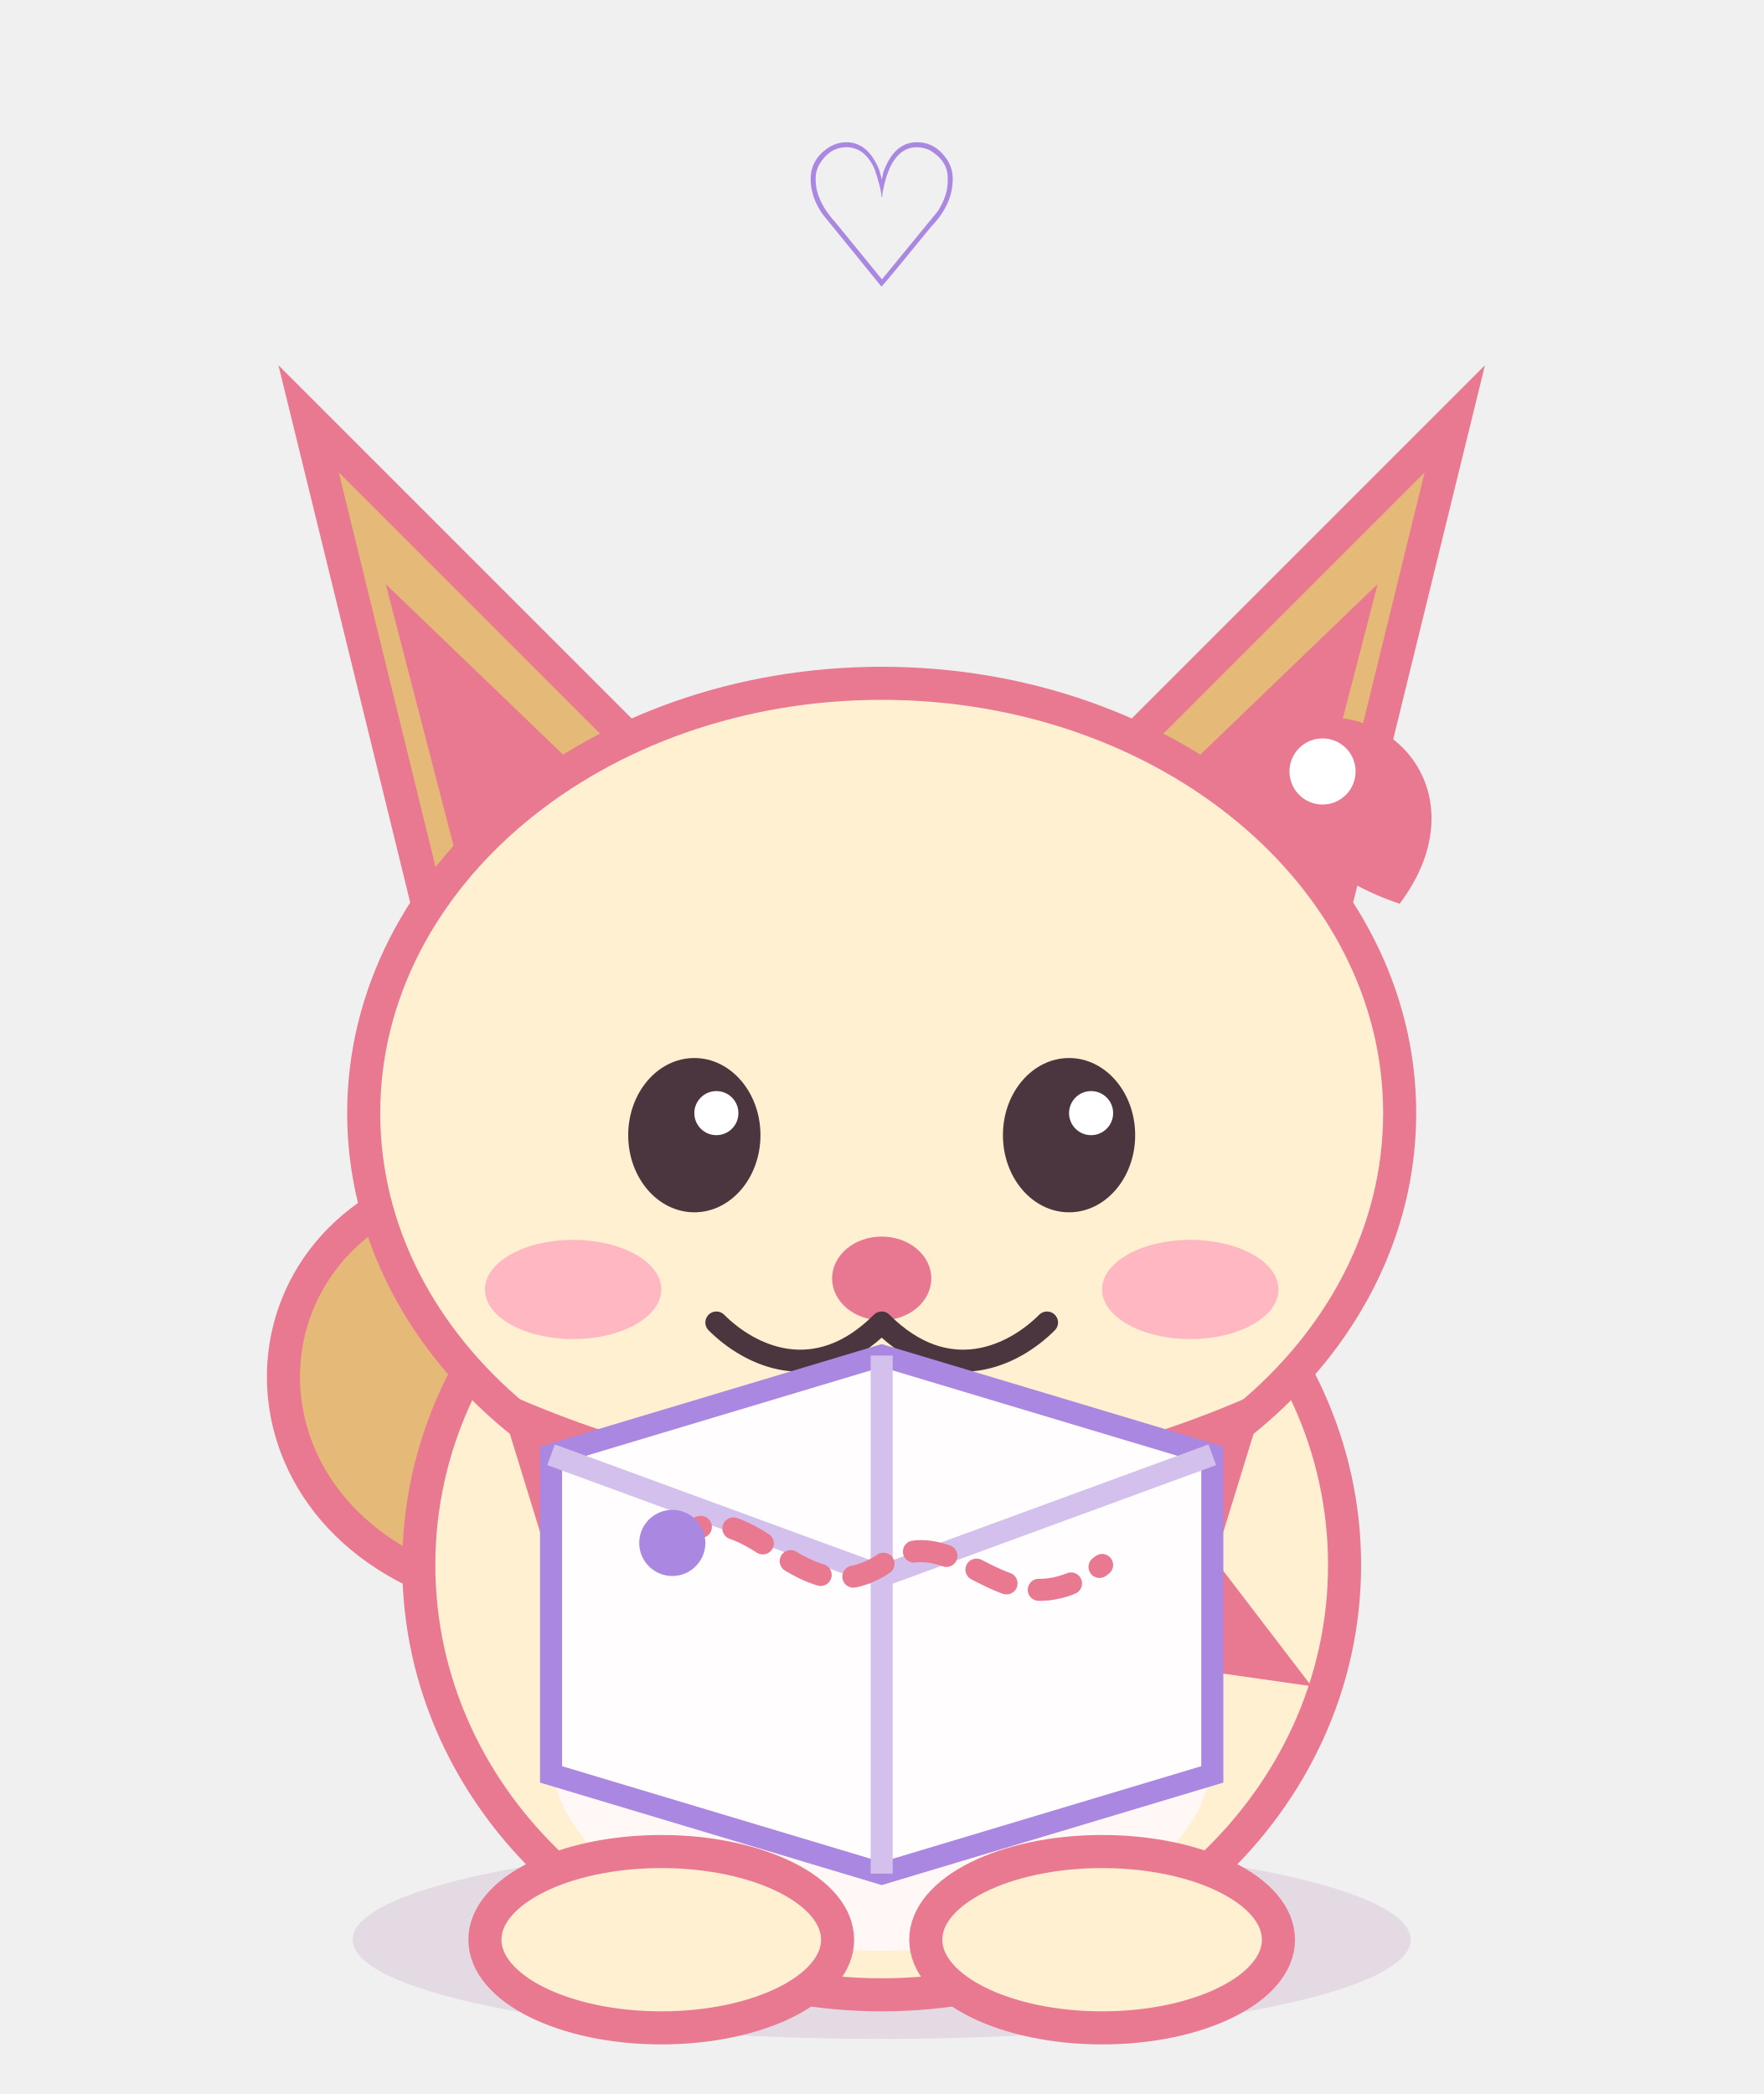
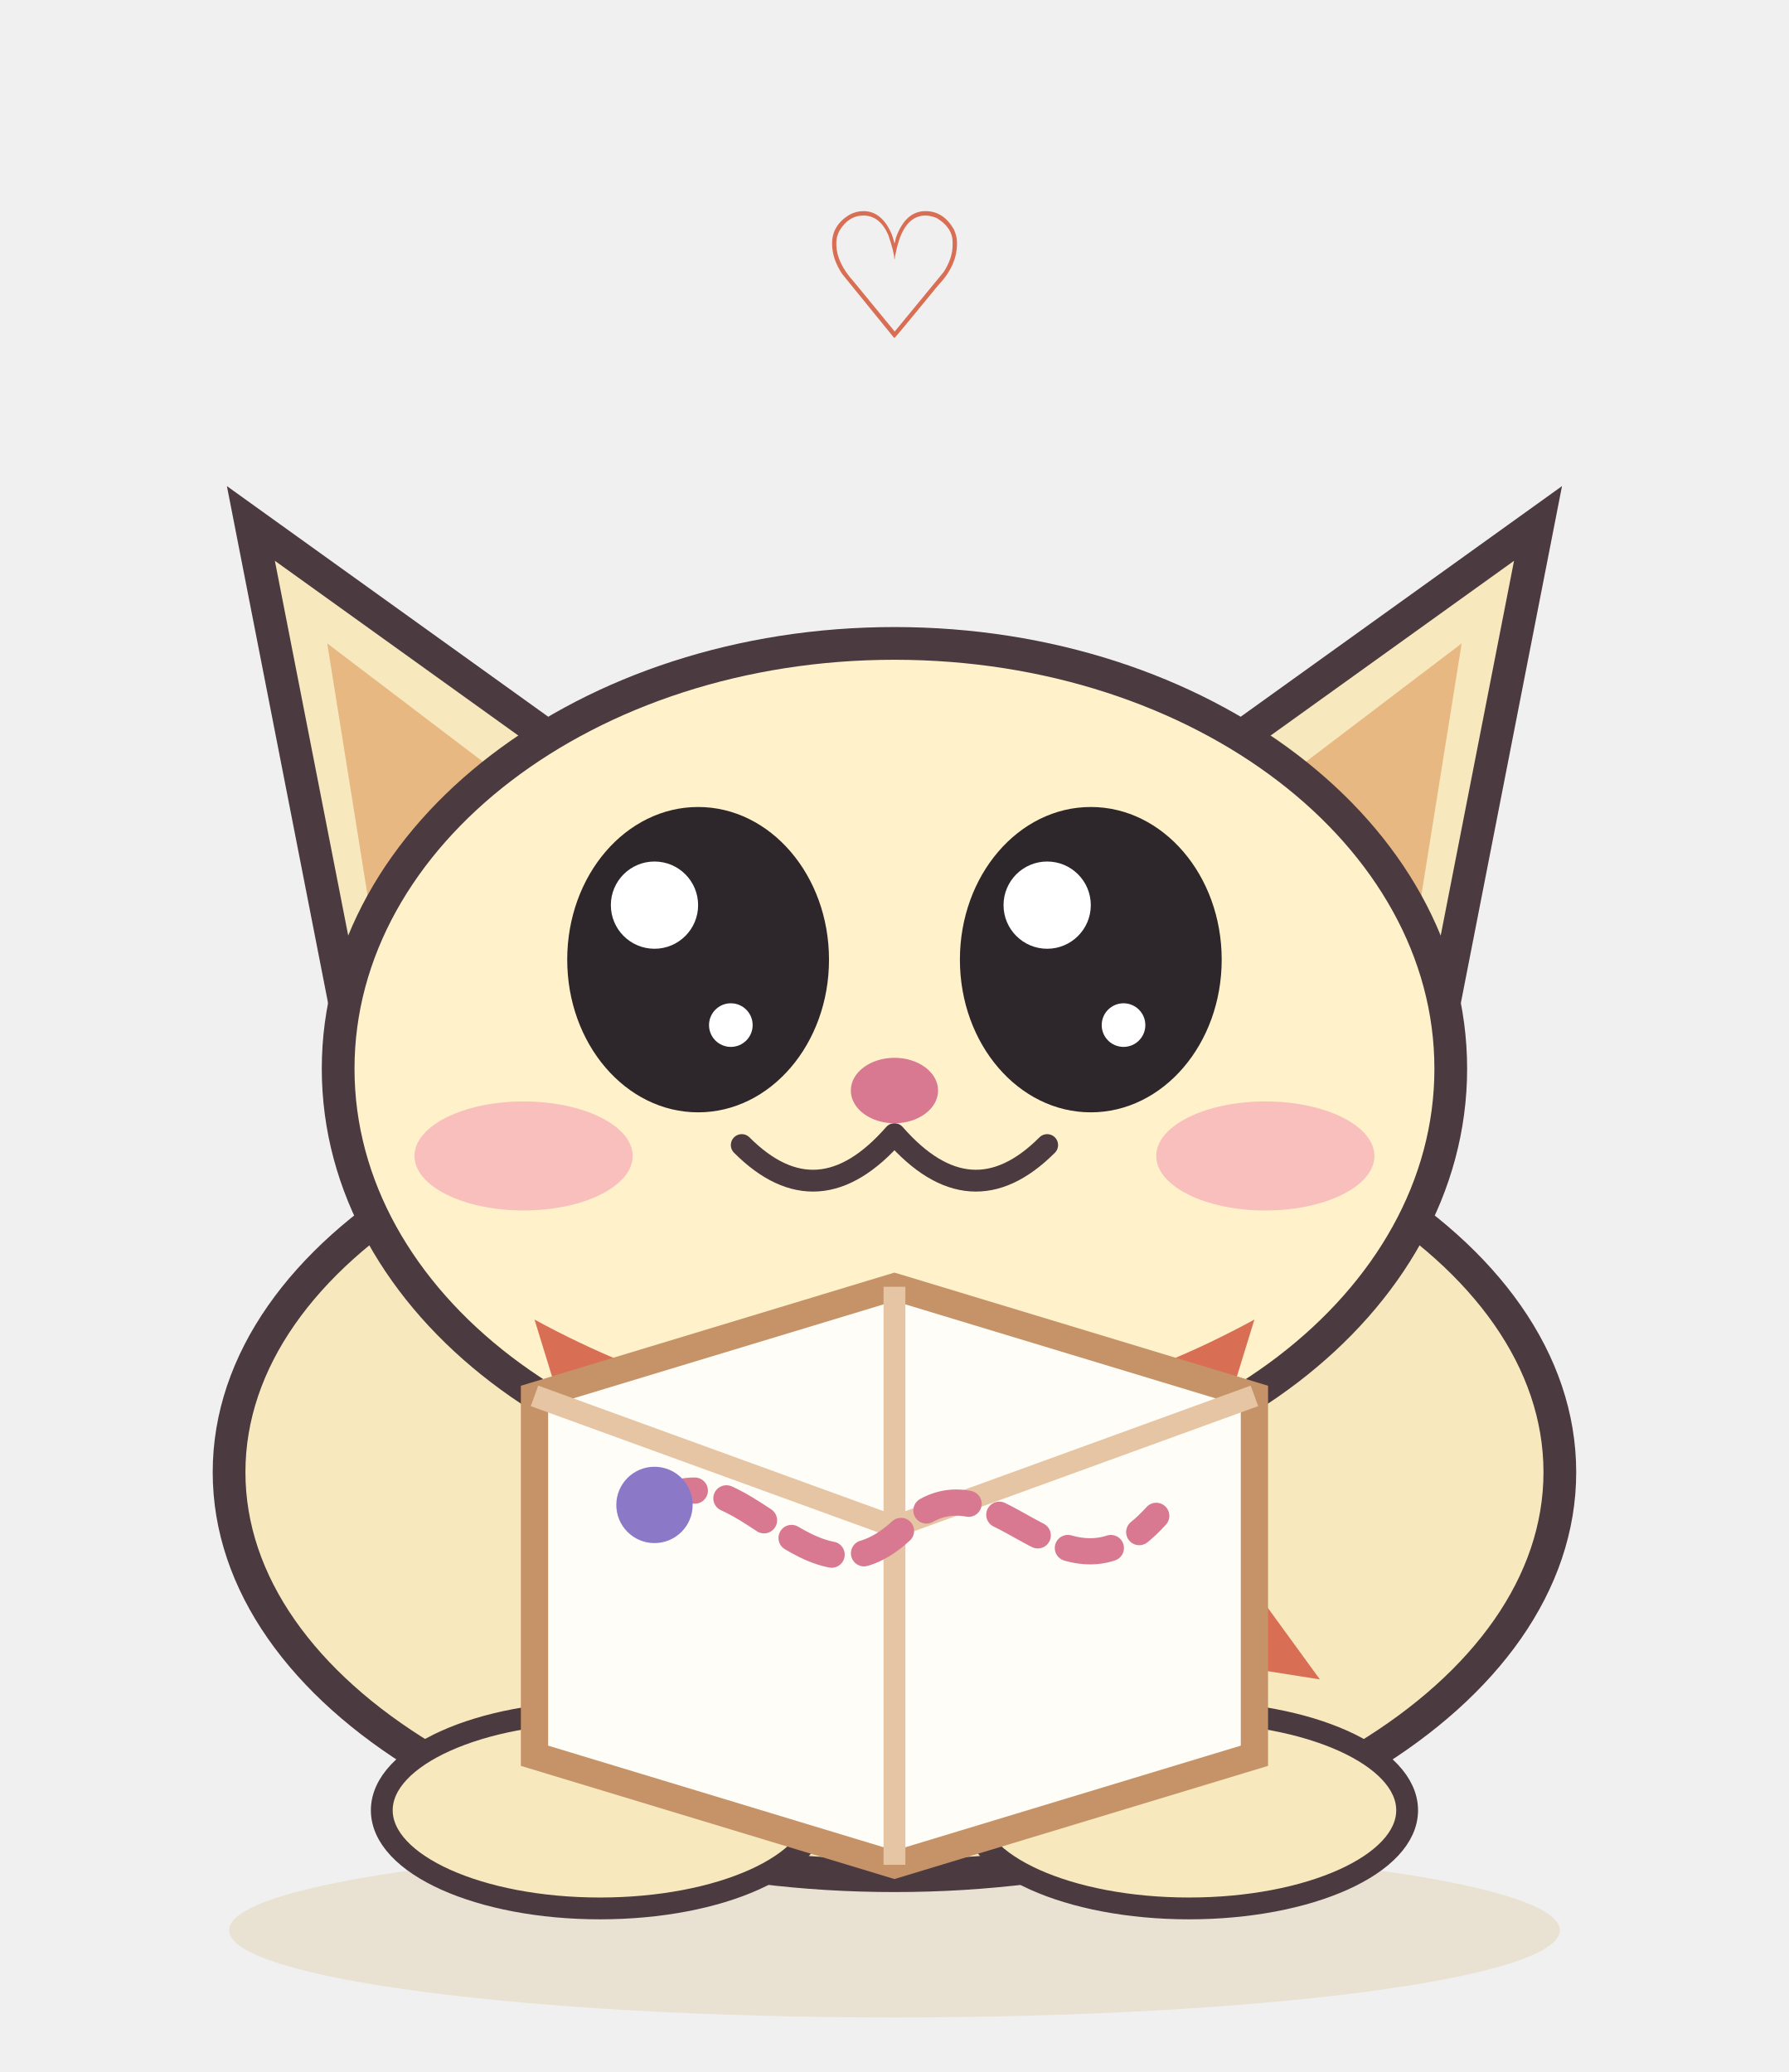
- <svg xmlns="http://www.w3.org/2000/svg" viewBox="0 0 160 190" fill="none">
-   <ellipse cx="80" cy="176" rx="48" ry="9" fill="#D9C8D8" opacity=".55" />
-   <path d="M45 145C20 140 20 112 41 107C43 123 56 132 63 140" fill="#E5B978" stroke="#E97891" stroke-width="3" />
-   <ellipse cx="80" cy="142" rx="42" ry="39" fill="#FFF0D2" stroke="#E97891" stroke-width="3" />
-   <ellipse cx="80" cy="159" rx="30" ry="18" fill="#FFF9FC" opacity=".88" />
-   <ellipse cx="60" cy="176" rx="16" ry="8" fill="#FFF0D2" stroke="#E97891" stroke-width="3" />
-   <ellipse cx="100" cy="176" rx="16" ry="8" fill="#FFF0D2" stroke="#E97891" stroke-width="3" />
-   <path d="M41 91L28 38L66 76Z" fill="#E5B978" stroke="#E97891" stroke-width="3" />
-   <path d="M119 91L132 38L94 76Z" fill="#E5B978" stroke="#E97891" stroke-width="3" />
-   <path d="M42 80L35 53L61 78Z" fill="#E97891" />
-   <path d="M118 80L125 53L99 78Z" fill="#E97891" />
-   <ellipse cx="80" cy="101" rx="47" ry="39" fill="#FFF0D2" stroke="#E97891" stroke-width="3" />
-   <path d="M45 126Q80 142 115 126L111 139Q80 150 49 139Z" fill="#E97891" />
-   <path d="M106 136l13 17-14-2z" fill="#E97891" />
-   <ellipse cx="63" cy="103" rx="6" ry="7" fill="#4B3640" />
-   <ellipse cx="97" cy="103" rx="6" ry="7" fill="#4B3640" />
-   <circle cx="65" cy="101" r="2" fill="white" />
-   <circle cx="99" cy="101" r="2" fill="white" />
-   <ellipse cx="80" cy="116" rx="4.5" ry="3.8" fill="#E87891" />
-   <path d="M80 120C74 126 68 123 65 120M80 120C86 126 92 123 95 120" stroke="#4B3640" stroke-width="2" stroke-linecap="round" />
-   <ellipse cx="52" cy="117" rx="8" ry="4.5" fill="#FF9EBA" opacity=".7" />
-   <ellipse cx="108" cy="117" rx="8" ry="4.5" fill="#FF9EBA" opacity=".7" />
-   <path d="M50 132L80 123L110 132V161L80 170L50 161Z" fill="#FFFDFE" stroke="#AA87E0" stroke-width="2" />
-   <path d="M80 123V170M50 132L80 143L110 132" stroke="#D4C0EC" stroke-width="2" />
-   <path d="M61 140C68 134 72 147 80 142C87 137 91 149 100 142" stroke="#E97891" stroke-width="2" stroke-linecap="round" stroke-dasharray="3 3" />
-   <circle cx="61" cy="140" r="3" fill="#AA87E0" />
-   <path d="M112 69C122 59 136 70 127 82C121 80 116 76 112 69Z" fill="#E97891" />
-   <circle cx="120" cy="70" r="3" fill="white" />
-   <text x="80" y="26" text-anchor="middle" font-family="Arial, sans-serif" font-size="18" font-weight="900" fill="#AA87E0">♡</text>
+ <svg xmlns="http://www.w3.org/2000/svg" viewBox="0 0 164 190" fill="none">
+   <ellipse cx="82" cy="177" rx="61" ry="8" fill="#E5D8BF" opacity=".6" />
+   <ellipse cx="82" cy="135" rx="61" ry="37" fill="#F7E8BD" stroke="#4B3A40" stroke-width="3" />
+   <path d="M32 94L23 48L62 76ZM132 94L141 48L102 76Z" fill="#F7E8BD" stroke="#4B3A40" stroke-width="3" />
+   <path d="M34 84L30 59L55 78ZM130 84L134 59L109 78Z" fill="#E8B882" />
+   <ellipse cx="82" cy="98" rx="51" ry="39" fill="#FFF2CA" stroke="#4B3A40" stroke-width="3" />
+   <ellipse cx="64" cy="88" rx="12" ry="14" fill="#2D272C" />
+   <ellipse cx="100" cy="88" rx="12" ry="14" fill="#2D272C" />
+   <circle cx="60" cy="83" r="4" fill="white" />
+   <circle cx="96" cy="83" r="4" fill="white" />
+   <circle cx="67" cy="94" r="2" fill="white" />
+   <circle cx="103" cy="94" r="2" fill="white" />
+   <path d="M82 104q-7 8-14 1M82 104q7 8 14 1" stroke="#4B3A40" stroke-width="2" stroke-linecap="round" fill="none" />
+   <ellipse cx="82" cy="100" rx="4" ry="3" fill="#D87891" />
+   <ellipse cx="48" cy="106" rx="10" ry="5" fill="#F4A4B5" opacity=".65" />
+   <ellipse cx="116" cy="106" rx="10" ry="5" fill="#F4A4B5" opacity=".65" />
+   <path d="M49 121Q82 139 115 121L111 134Q82 146 53 134Z" fill="#D86F55" />
+   <path d="M105 132l16 22-19-3z" fill="#D86F55" />
+   <ellipse cx="55" cy="166" rx="20" ry="9" fill="#F7E8BD" stroke="#4B3A40" stroke-width="2" />
+   <ellipse cx="109" cy="166" rx="20" ry="9" fill="#F7E8BD" stroke="#4B3A40" stroke-width="2" />
+   <path d="M49 128L82 118L115 128V161L82 171L49 161Z" fill="#FFFDF7" stroke="#C69368" stroke-width="2.5" />
+   <path d="M82 118V171M49 128L82 140L115 128" stroke="#E5C5A3" stroke-width="2" />
+   <path d="M60 138C68 132 74 149 83 140C91 132 97 149 106 139" stroke="#D87991" stroke-width="2.4" stroke-linecap="round" stroke-dasharray="4 3" />
+   <circle cx="60" cy="138" r="3.5" fill="#8B79C8" />
+   <text x="82" y="31" text-anchor="middle" font-size="16" fill="#D86F55">♡</text>
</svg>
